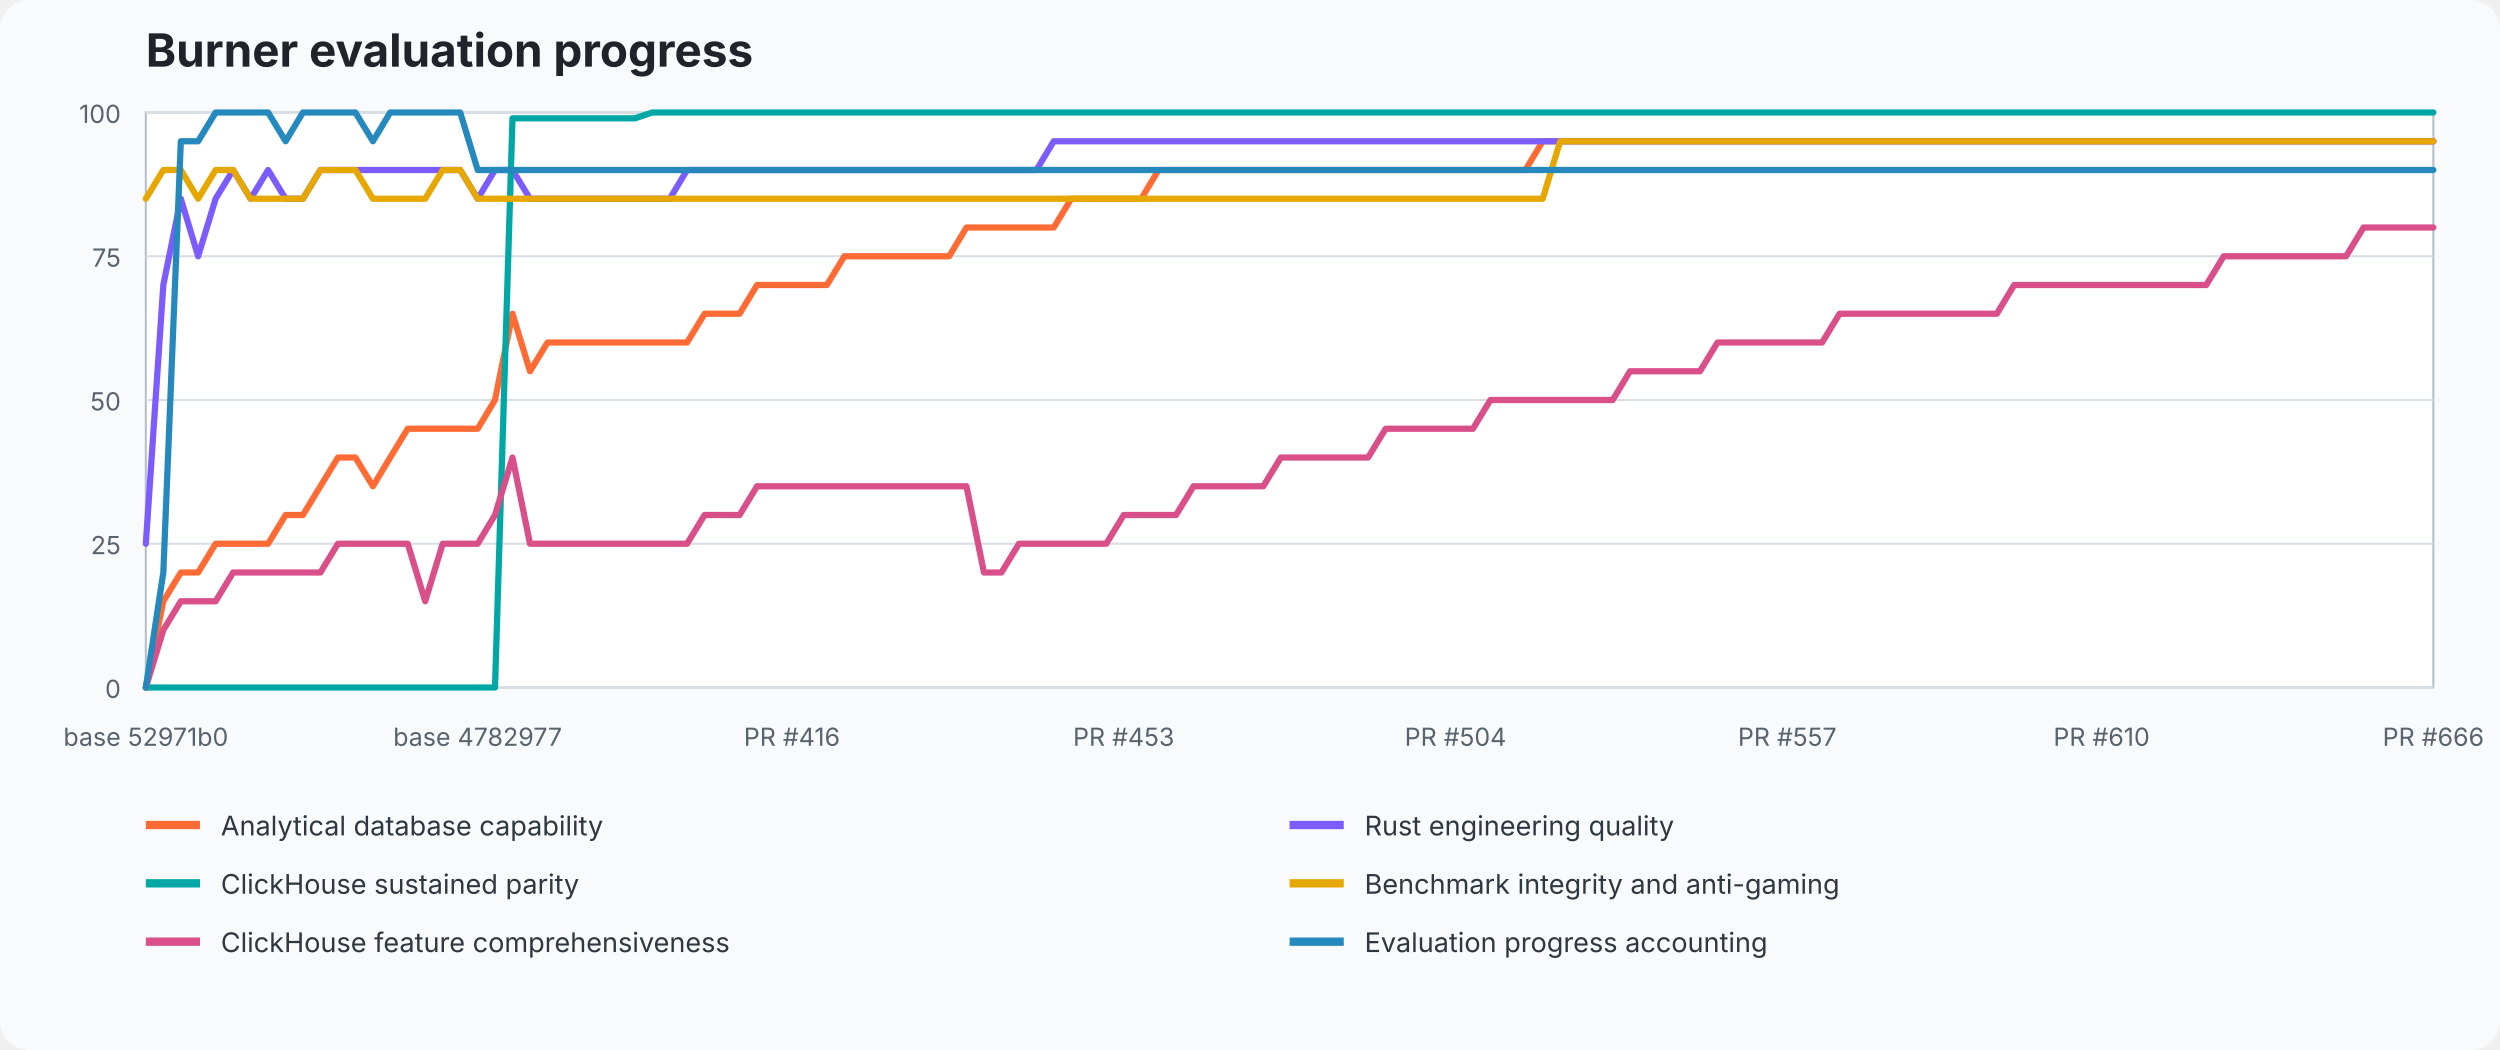
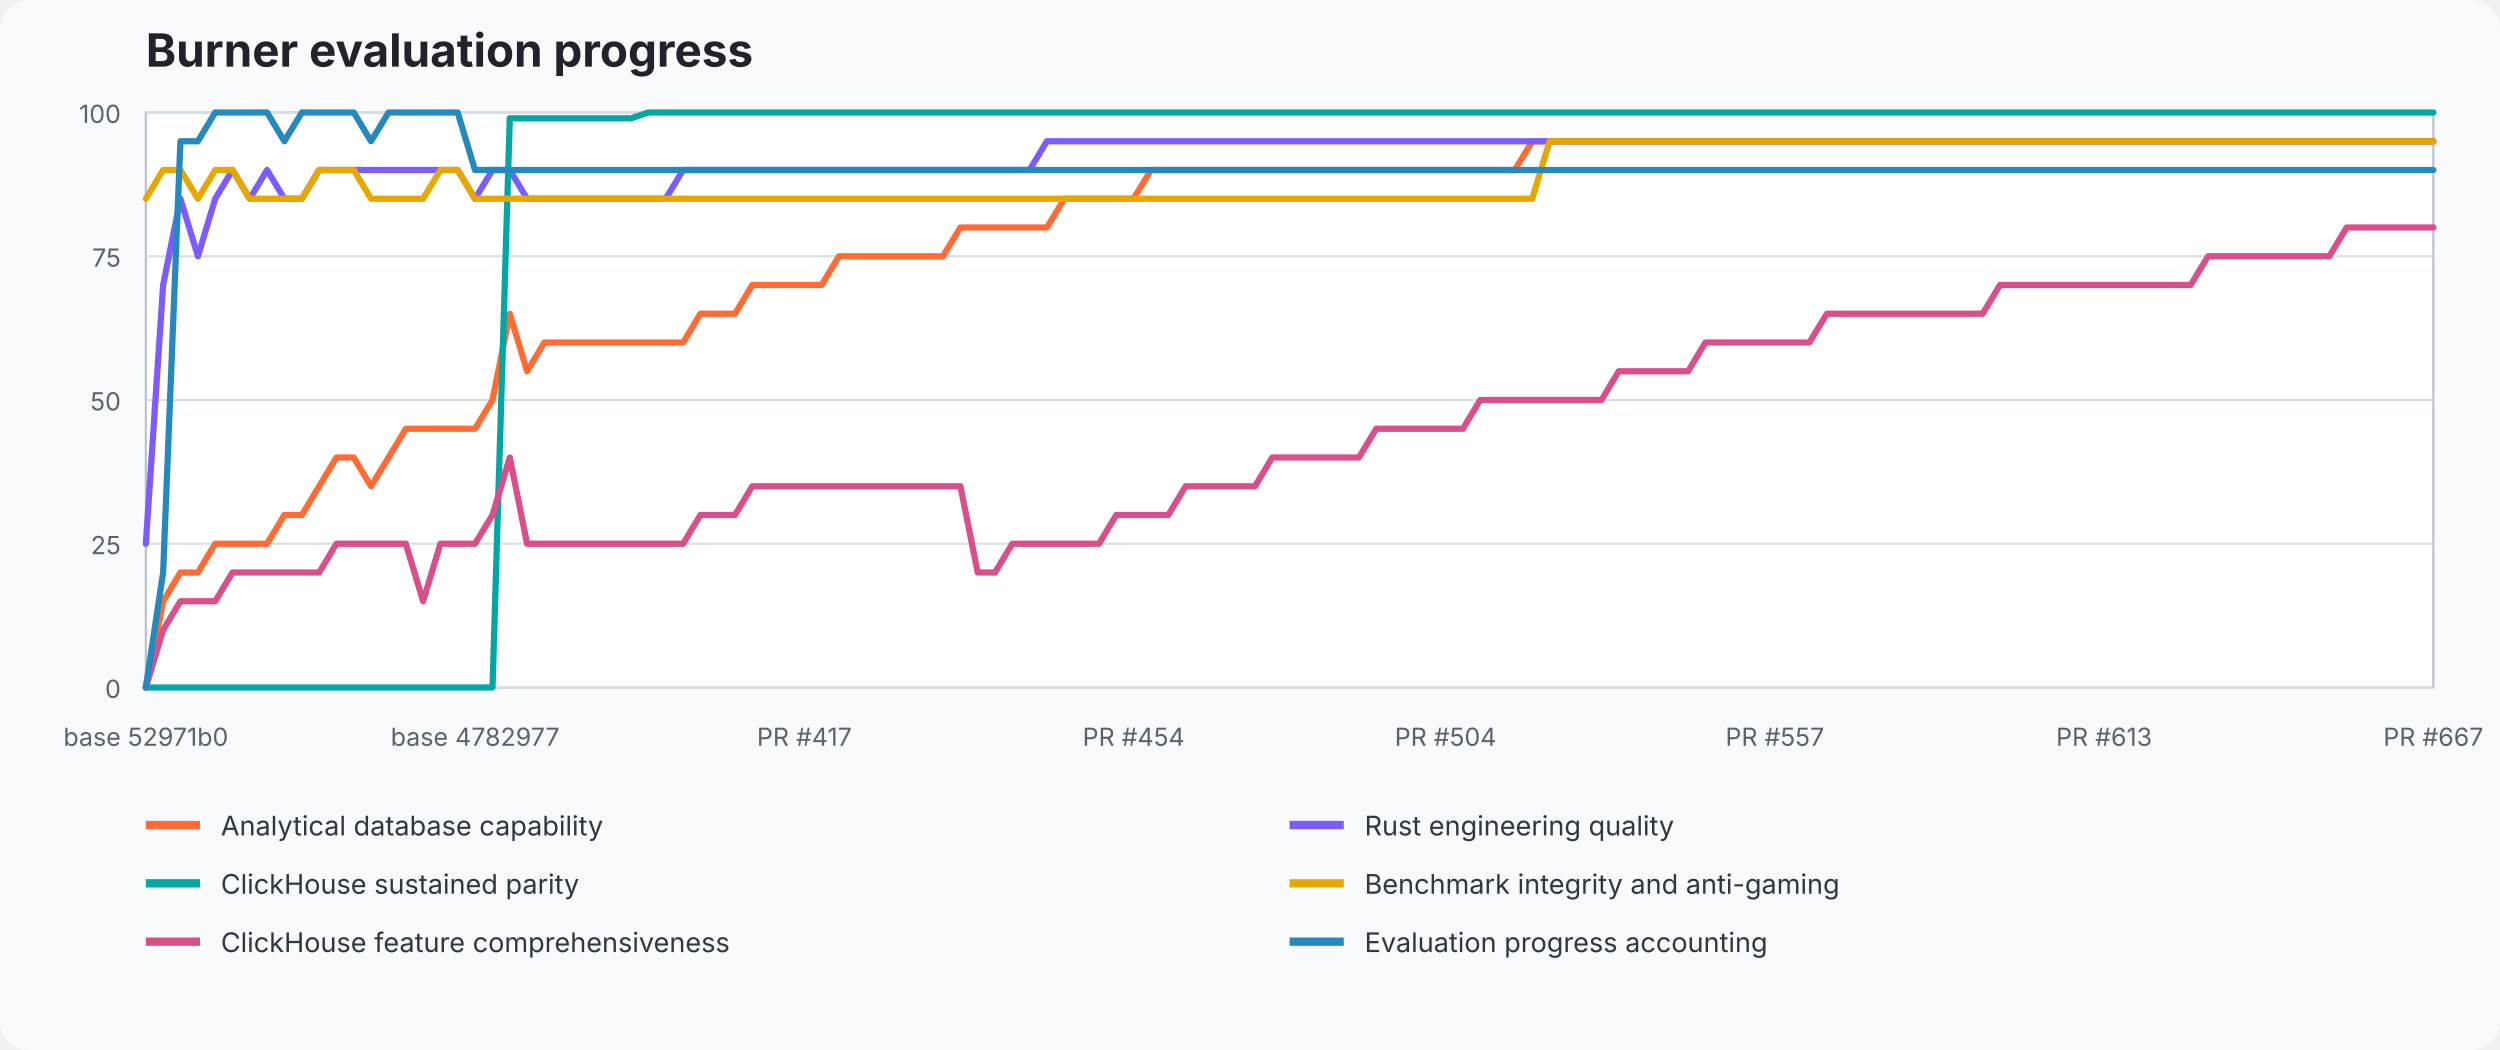
<svg xmlns="http://www.w3.org/2000/svg" width="1200" height="504" viewBox="0 0 1200 504" role="img" aria-labelledby="title desc">
  <style>text{font-family:ui-sans-serif,system-ui,-apple-system,BlinkMacSystemFont,"Segoe UI",sans-serif}.title{font-size:22px;font-weight:700;fill:#20242a}.axis{font-size:12px;fill:#59636e}.legend{font-size:13px;fill:#2f3740}.grid{stroke:#d8dee5;stroke-width:1}.plot{fill:#fff;stroke:#b7c0ca}</style>
  <rect width="100%" height="100%" fill="#f8fafc" rx="14" />
  <text x="70" y="32" class="title">Burner evaluation progress</text>
  <rect x="70" y="54" width="1098" height="276" class="plot" />
  <line x1="70" y1="330" x2="1168" y2="330" class="grid" />
  <text x="58" y="335" text-anchor="end" class="axis">0</text>
  <line x1="70" y1="261" x2="1168" y2="261" class="grid" />
  <text x="58" y="266" text-anchor="end" class="axis">25</text>
  <line x1="70" y1="192" x2="1168" y2="192" class="grid" />
  <text x="58" y="197" text-anchor="end" class="axis">50</text>
  <line x1="70" y1="123" x2="1168" y2="123" class="grid" />
  <text x="58" y="128" text-anchor="end" class="axis">75</text>
  <line x1="70" y1="54" x2="1168" y2="54" class="grid" />
  <text x="58" y="59" text-anchor="end" class="axis">100</text>
-   <polyline points="70.0,330.0 78.4,288.6 86.8,274.8 95.1,274.8 103.5,261.0 111.9,261.0 120.3,261.0 128.7,261.0 137.1,247.2 145.4,247.2 153.8,233.4 162.2,219.6 170.6,219.6 179.0,233.4 187.3,219.6 195.7,205.8 204.1,205.8 212.5,205.8 220.9,205.8 229.3,205.8 237.6,192.0 246.0,150.6 254.4,178.2 262.8,164.4 271.2,164.4 279.5,164.4 287.9,164.4 296.3,164.4 304.7,164.4 313.1,164.4 321.5,164.4 329.8,164.4 338.2,150.6 346.6,150.6 355.0,150.6 363.4,136.8 371.7,136.8 380.1,136.8 388.5,136.8 396.9,136.8 405.3,123.0 413.6,123.0 422.0,123.0 430.4,123.0 438.8,123.0 447.2,123.0 455.6,123.0 463.9,109.2 472.3,109.2 480.7,109.2 489.1,109.2 497.5,109.2 505.8,109.2 514.2,95.4 522.6,95.4 531.0,95.4 539.4,95.4 547.8,95.4 556.1,81.6 564.5,81.6 572.9,81.6 581.3,81.6 589.7,81.6 598.0,81.6 606.4,81.6 614.8,81.6 623.2,81.6 631.6,81.6 640.0,81.6 648.3,81.6 656.7,81.6 665.1,81.6 673.5,81.6 681.9,81.6 690.2,81.6 698.6,81.6 707.0,81.6 715.4,81.6 723.8,81.6 732.2,81.6 740.5,67.8 748.9,67.8 757.3,67.8 765.7,67.8 774.1,67.8 782.4,67.8 790.8,67.8 799.2,67.8 807.6,67.8 816.0,67.8 824.4,67.8 832.7,67.8 841.1,67.8 849.5,67.8 857.9,67.8 866.3,67.8 874.6,67.8 883.0,67.8 891.4,67.8 899.8,67.8 908.2,67.8 916.5,67.8 924.9,67.8 933.3,67.8 941.7,67.8 950.1,67.8 958.5,67.8 966.8,67.8 975.2,67.8 983.6,67.8 992.0,67.8 1000.4,67.8 1008.7,67.8 1017.1,67.8 1025.5,67.8 1033.9,67.8 1042.3,67.8 1050.7,67.8 1059.0,67.8 1067.4,67.8 1075.8,67.8 1084.2,67.8 1092.6,67.8 1100.9,67.8 1109.3,67.8 1117.7,67.8 1126.1,67.8 1134.5,67.8 1142.9,67.8 1151.2,67.8 1159.6,67.8 1168.0,67.8" fill="none" stroke="#ff6b35" stroke-width="3" stroke-linejoin="round" stroke-linecap="round" />
-   <polyline points="70.0,261.0 78.4,136.8 86.8,95.4 95.1,123.0 103.5,95.4 111.9,81.6 120.3,95.4 128.7,81.6 137.1,95.4 145.4,95.4 153.8,81.6 162.2,81.6 170.6,81.6 179.0,81.6 187.3,81.6 195.7,81.6 204.1,81.6 212.5,81.6 220.9,81.6 229.3,95.4 237.6,81.6 246.0,81.6 254.4,95.4 262.8,95.4 271.2,95.4 279.5,95.4 287.9,95.4 296.3,95.4 304.7,95.4 313.1,95.4 321.5,95.4 329.8,81.6 338.2,81.6 346.6,81.6 355.0,81.6 363.4,81.6 371.7,81.6 380.1,81.6 388.5,81.6 396.9,81.6 405.3,81.6 413.6,81.6 422.0,81.6 430.4,81.6 438.8,81.6 447.2,81.6 455.6,81.6 463.9,81.6 472.3,81.6 480.7,81.6 489.1,81.6 497.5,81.6 505.8,67.8 514.2,67.8 522.6,67.8 531.0,67.8 539.4,67.8 547.8,67.8 556.1,67.8 564.5,67.8 572.9,67.8 581.3,67.8 589.7,67.8 598.0,67.8 606.4,67.8 614.8,67.8 623.2,67.8 631.6,67.8 640.0,67.8 648.3,67.8 656.7,67.8 665.1,67.8 673.5,67.8 681.9,67.8 690.2,67.8 698.6,67.8 707.0,67.8 715.4,67.8 723.8,67.8 732.2,67.8 740.5,67.8 748.9,67.8 757.3,67.8 765.7,67.8 774.1,67.8 782.4,67.8 790.8,67.8 799.2,67.8 807.6,67.8 816.0,67.8 824.4,67.8 832.7,67.8 841.1,67.8 849.5,67.8 857.9,67.8 866.3,67.8 874.6,67.8 883.0,67.8 891.4,67.8 899.8,67.8 908.2,67.8 916.5,67.8 924.9,67.8 933.3,67.8 941.7,67.8 950.1,67.8 958.5,67.8 966.8,67.8 975.2,67.8 983.6,67.8 992.0,67.8 1000.4,67.8 1008.7,67.8 1017.1,67.8 1025.5,67.8 1033.9,67.8 1042.3,67.8 1050.7,67.8 1059.0,67.8 1067.4,67.8 1075.8,67.8 1084.2,67.8 1092.6,67.8 1100.9,67.8 1109.3,67.8 1117.7,67.8 1126.1,67.8 1134.5,67.8 1142.9,67.8 1151.2,67.8 1159.6,67.8 1168.0,67.8" fill="none" stroke="#7c5cff" stroke-width="3" stroke-linejoin="round" stroke-linecap="round" />
-   <polyline points="70.0,330.0 78.4,330.0 86.8,330.0 95.1,330.0 103.5,330.0 111.9,330.0 120.3,330.0 128.7,330.0 137.1,330.0 145.4,330.0 153.8,330.0 162.2,330.0 170.6,330.0 179.0,330.0 187.3,330.0 195.7,330.0 204.1,330.0 212.5,330.0 220.9,330.0 229.3,330.0 237.6,330.0 246.0,56.8 254.4,56.8 262.8,56.8 271.2,56.8 279.5,56.8 287.9,56.8 296.3,56.8 304.7,56.8 313.1,54.0 321.5,54.0 329.8,54.0 338.2,54.0 346.6,54.0 355.0,54.0 363.4,54.0 371.7,54.0 380.1,54.0 388.5,54.0 396.9,54.0 405.3,54.0 413.6,54.0 422.0,54.0 430.4,54.0 438.8,54.0 447.2,54.0 455.6,54.0 463.9,54.0 472.3,54.0 480.7,54.0 489.1,54.0 497.5,54.0 505.8,54.0 514.2,54.0 522.6,54.0 531.0,54.0 539.4,54.0 547.8,54.0 556.1,54.0 564.5,54.0 572.9,54.0 581.3,54.0 589.7,54.0 598.0,54.0 606.4,54.0 614.8,54.0 623.2,54.0 631.6,54.0 640.0,54.0 648.3,54.0 656.7,54.0 665.1,54.0 673.5,54.0 681.9,54.0 690.2,54.0 698.6,54.0 707.0,54.0 715.4,54.0 723.8,54.0 732.2,54.0 740.5,54.0 748.9,54.0 757.3,54.0 765.7,54.0 774.1,54.0 782.4,54.0 790.8,54.0 799.2,54.0 807.6,54.0 816.0,54.0 824.4,54.0 832.7,54.0 841.1,54.0 849.5,54.0 857.9,54.0 866.3,54.0 874.6,54.0 883.0,54.0 891.4,54.0 899.8,54.0 908.2,54.0 916.5,54.0 924.9,54.0 933.3,54.0 941.7,54.0 950.1,54.0 958.5,54.0 966.8,54.0 975.2,54.0 983.6,54.0 992.0,54.0 1000.4,54.0 1008.7,54.0 1017.1,54.0 1025.5,54.0 1033.9,54.0 1042.3,54.0 1050.7,54.0 1059.0,54.0 1067.4,54.0 1075.8,54.0 1084.2,54.0 1092.6,54.0 1100.9,54.0 1109.3,54.0 1117.7,54.0 1126.1,54.0 1134.5,54.0 1142.9,54.0 1151.2,54.0 1159.6,54.0 1168.0,54.0" fill="none" stroke="#00a7a5" stroke-width="3" stroke-linejoin="round" stroke-linecap="round" />
-   <polyline points="70.0,95.4 78.4,81.6 86.8,81.6 95.1,95.4 103.5,81.6 111.9,81.6 120.3,95.4 128.7,95.4 137.1,95.4 145.4,95.4 153.8,81.6 162.2,81.6 170.6,81.6 179.0,95.4 187.3,95.4 195.7,95.4 204.1,95.4 212.5,81.6 220.9,81.6 229.3,95.4 237.6,95.4 246.0,95.4 254.4,95.4 262.8,95.4 271.2,95.4 279.5,95.4 287.9,95.4 296.3,95.4 304.7,95.4 313.1,95.4 321.5,95.4 329.8,95.4 338.2,95.4 346.6,95.4 355.0,95.4 363.4,95.4 371.7,95.4 380.1,95.4 388.5,95.4 396.9,95.4 405.3,95.4 413.6,95.4 422.0,95.4 430.4,95.4 438.8,95.4 447.2,95.4 455.6,95.4 463.9,95.4 472.3,95.4 480.7,95.4 489.1,95.4 497.5,95.4 505.8,95.4 514.2,95.4 522.6,95.4 531.0,95.4 539.4,95.4 547.8,95.4 556.1,95.4 564.5,95.4 572.9,95.4 581.3,95.4 589.7,95.4 598.0,95.4 606.4,95.4 614.8,95.4 623.2,95.4 631.6,95.4 640.0,95.4 648.3,95.4 656.7,95.4 665.1,95.4 673.5,95.4 681.9,95.4 690.2,95.4 698.6,95.4 707.0,95.4 715.4,95.4 723.8,95.4 732.2,95.4 740.5,95.4 748.9,67.8 757.3,67.8 765.7,67.8 774.1,67.8 782.4,67.8 790.8,67.8 799.2,67.8 807.6,67.8 816.0,67.8 824.4,67.8 832.7,67.8 841.1,67.8 849.5,67.8 857.9,67.8 866.3,67.8 874.6,67.8 883.0,67.8 891.4,67.8 899.8,67.8 908.2,67.8 916.5,67.8 924.9,67.8 933.3,67.8 941.7,67.8 950.1,67.8 958.5,67.8 966.8,67.8 975.2,67.8 983.6,67.8 992.0,67.8 1000.4,67.8 1008.7,67.8 1017.1,67.8 1025.5,67.8 1033.9,67.8 1042.3,67.8 1050.7,67.8 1059.0,67.8 1067.4,67.8 1075.8,67.8 1084.2,67.8 1092.6,67.8 1100.9,67.8 1109.3,67.8 1117.7,67.8 1126.1,67.8 1134.5,67.8 1142.9,67.8 1151.2,67.8 1159.6,67.8 1168.0,67.8" fill="none" stroke="#e6a700" stroke-width="3" stroke-linejoin="round" stroke-linecap="round" />
-   <polyline points="70.0,330.0 78.4,302.4 86.8,288.6 95.1,288.6 103.5,288.6 111.9,274.8 120.3,274.8 128.7,274.8 137.1,274.8 145.4,274.8 153.8,274.8 162.2,261.0 170.6,261.0 179.0,261.0 187.3,261.0 195.7,261.0 204.1,288.6 212.5,261.0 220.9,261.0 229.3,261.0 237.6,247.2 246.0,219.6 254.4,261.0 262.8,261.0 271.2,261.0 279.5,261.0 287.9,261.0 296.3,261.0 304.7,261.0 313.1,261.0 321.5,261.0 329.8,261.0 338.2,247.2 346.6,247.2 355.0,247.2 363.4,233.4 371.7,233.4 380.1,233.4 388.5,233.4 396.9,233.4 405.3,233.4 413.6,233.4 422.0,233.4 430.4,233.4 438.8,233.4 447.2,233.4 455.6,233.4 463.9,233.4 472.3,274.8 480.7,274.8 489.1,261.0 497.5,261.0 505.8,261.0 514.2,261.0 522.6,261.0 531.0,261.0 539.4,247.2 547.8,247.2 556.1,247.2 564.5,247.2 572.9,233.4 581.3,233.4 589.7,233.4 598.0,233.4 606.4,233.4 614.8,219.6 623.2,219.6 631.6,219.6 640.0,219.6 648.3,219.6 656.7,219.6 665.1,205.8 673.5,205.8 681.9,205.8 690.2,205.8 698.6,205.8 707.0,205.8 715.4,192.0 723.8,192.0 732.2,192.0 740.5,192.0 748.9,192.0 757.3,192.0 765.7,192.0 774.1,192.0 782.4,178.2 790.8,178.2 799.2,178.2 807.6,178.2 816.0,178.2 824.4,164.4 832.7,164.4 841.1,164.4 849.5,164.4 857.9,164.4 866.3,164.4 874.6,164.4 883.0,150.6 891.4,150.6 899.8,150.6 908.2,150.6 916.5,150.6 924.9,150.6 933.3,150.6 941.7,150.6 950.1,150.6 958.5,150.6 966.8,136.8 975.2,136.8 983.6,136.8 992.0,136.8 1000.4,136.8 1008.7,136.8 1017.1,136.8 1025.5,136.8 1033.9,136.8 1042.3,136.8 1050.7,136.8 1059.0,136.8 1067.4,123.0 1075.8,123.0 1084.2,123.0 1092.6,123.0 1100.9,123.0 1109.3,123.0 1117.7,123.0 1126.1,123.0 1134.5,109.2 1142.9,109.2 1151.2,109.2 1159.6,109.2 1168.0,109.2" fill="none" stroke="#d94f8a" stroke-width="3" stroke-linejoin="round" stroke-linecap="round" />
-   <polyline points="70.0,330.0 78.4,274.8 86.8,67.8 95.1,67.8 103.5,54.0 111.9,54.0 120.3,54.0 128.7,54.0 137.1,67.8 145.4,54.0 153.8,54.0 162.2,54.0 170.6,54.0 179.0,67.8 187.3,54.0 195.7,54.0 204.1,54.0 212.5,54.0 220.9,54.0 229.3,81.6 237.6,81.6 246.0,81.6 254.4,81.6 262.8,81.6 271.2,81.6 279.5,81.6 287.9,81.6 296.3,81.6 304.7,81.6 313.1,81.6 321.5,81.6 329.8,81.6 338.2,81.6 346.6,81.6 355.0,81.6 363.4,81.6 371.7,81.6 380.1,81.6 388.5,81.6 396.9,81.6 405.3,81.6 413.6,81.6 422.0,81.6 430.4,81.6 438.8,81.6 447.2,81.6 455.6,81.6 463.9,81.6 472.3,81.6 480.7,81.6 489.1,81.6 497.5,81.6 505.8,81.6 514.2,81.6 522.6,81.6 531.0,81.6 539.4,81.6 547.8,81.6 556.1,81.6 564.5,81.6 572.9,81.6 581.3,81.6 589.7,81.6 598.0,81.6 606.4,81.6 614.8,81.6 623.2,81.6 631.6,81.6 640.0,81.6 648.3,81.6 656.7,81.6 665.1,81.6 673.5,81.6 681.9,81.6 690.2,81.6 698.6,81.6 707.0,81.6 715.4,81.6 723.8,81.6 732.2,81.6 740.5,81.6 748.9,81.6 757.3,81.6 765.7,81.6 774.1,81.6 782.4,81.6 790.8,81.6 799.2,81.6 807.6,81.6 816.0,81.6 824.4,81.6 832.7,81.6 841.1,81.6 849.5,81.6 857.9,81.6 866.3,81.6 874.6,81.6 883.0,81.6 891.4,81.6 899.8,81.6 908.2,81.6 916.5,81.6 924.9,81.6 933.3,81.6 941.7,81.6 950.1,81.6 958.5,81.6 966.8,81.6 975.2,81.6 983.6,81.6 992.0,81.6 1000.4,81.6 1008.7,81.6 1017.1,81.6 1025.5,81.6 1033.9,81.6 1042.3,81.6 1050.7,81.6 1059.0,81.6 1067.4,81.6 1075.8,81.6 1084.2,81.6 1092.6,81.6 1100.9,81.6 1109.3,81.6 1117.7,81.6 1126.1,81.6 1134.5,81.6 1142.9,81.6 1151.2,81.6 1159.6,81.6 1168.0,81.6" fill="none" stroke="#2589bd" stroke-width="3" stroke-linejoin="round" stroke-linecap="round" />
+   <polyline points="70.0,330.0 78.3,288.6 86.6,274.8 95.0,274.8 103.3,261.0 111.6,261.0 119.9,261.0 128.2,261.0 136.5,247.2 144.9,247.2 153.2,233.4 161.5,219.6 169.8,219.6 178.1,233.4 186.5,219.6 194.8,205.8 203.1,205.8 211.4,205.8 219.7,205.8 228.0,205.8 236.4,192.0 244.7,150.6 253.0,178.2 261.3,164.4 269.6,164.4 278.0,164.4 286.3,164.4 294.6,164.4 302.9,164.4 311.2,164.4 319.5,164.4 327.9,164.4 336.2,150.6 344.5,150.6 352.8,150.6 361.1,136.8 369.5,136.8 377.8,136.8 386.1,136.8 394.4,136.8 402.7,123.0 411.0,123.0 419.4,123.0 427.7,123.0 436.0,123.0 444.3,123.0 452.6,123.0 461.0,109.2 469.3,109.2 477.6,109.2 485.9,109.2 494.2,109.2 502.5,109.2 510.9,95.4 519.2,95.4 527.5,95.4 535.8,95.4 544.1,95.4 552.5,81.6 560.8,81.6 569.1,81.6 577.4,81.6 585.7,81.6 594.0,81.6 602.4,81.6 610.7,81.6 619.0,81.6 627.3,81.6 635.6,81.6 644.0,81.6 652.3,81.6 660.6,81.6 668.9,81.6 677.2,81.6 685.5,81.6 693.9,81.6 702.2,81.6 710.5,81.6 718.8,81.6 727.1,81.6 735.5,67.8 743.8,67.8 752.1,67.8 760.4,67.8 768.7,67.8 777.0,67.8 785.4,67.8 793.7,67.8 802.0,67.8 810.3,67.8 818.6,67.8 827.0,67.8 835.3,67.8 843.6,67.8 851.9,67.8 860.2,67.8 868.5,67.8 876.9,67.8 885.2,67.8 893.5,67.8 901.8,67.8 910.1,67.8 918.5,67.8 926.8,67.8 935.1,67.8 943.4,67.8 951.7,67.8 960.0,67.8 968.4,67.8 976.7,67.8 985.0,67.8 993.3,67.8 1001.6,67.8 1010.0,67.8 1018.3,67.8 1026.6,67.8 1034.9,67.8 1043.2,67.8 1051.5,67.8 1059.9,67.8 1068.2,67.8 1076.5,67.8 1084.8,67.8 1093.1,67.8 1101.5,67.8 1109.8,67.8 1118.1,67.8 1126.4,67.8 1134.7,67.8 1143.0,67.8 1151.4,67.8 1159.7,67.8 1168.0,67.8" fill="none" stroke="#ff6b35" stroke-width="3" stroke-linejoin="round" stroke-linecap="round" />
+   <polyline points="70.0,261.0 78.3,136.8 86.6,95.4 95.0,123.0 103.3,95.4 111.6,81.6 119.9,95.4 128.2,81.6 136.5,95.4 144.9,95.4 153.2,81.6 161.5,81.6 169.8,81.6 178.1,81.6 186.5,81.6 194.8,81.6 203.1,81.6 211.4,81.6 219.7,81.6 228.0,95.4 236.4,81.6 244.7,81.6 253.0,95.4 261.3,95.4 269.6,95.4 278.0,95.4 286.3,95.4 294.6,95.4 302.9,95.4 311.2,95.4 319.5,95.4 327.9,81.6 336.2,81.6 344.5,81.6 352.8,81.6 361.1,81.6 369.5,81.6 377.8,81.6 386.1,81.6 394.4,81.6 402.7,81.6 411.0,81.6 419.4,81.6 427.7,81.6 436.0,81.6 444.3,81.6 452.6,81.6 461.0,81.6 469.3,81.6 477.6,81.6 485.9,81.6 494.2,81.6 502.5,67.8 510.9,67.8 519.2,67.8 527.5,67.8 535.8,67.8 544.1,67.8 552.5,67.8 560.8,67.8 569.1,67.8 577.4,67.8 585.7,67.8 594.0,67.8 602.4,67.8 610.7,67.8 619.0,67.8 627.3,67.8 635.6,67.8 644.0,67.8 652.3,67.8 660.6,67.8 668.9,67.8 677.2,67.8 685.5,67.8 693.9,67.8 702.2,67.8 710.5,67.8 718.8,67.8 727.1,67.8 735.5,67.8 743.8,67.8 752.1,67.8 760.4,67.8 768.7,67.8 777.0,67.8 785.4,67.8 793.7,67.8 802.0,67.8 810.3,67.8 818.6,67.8 827.0,67.8 835.3,67.8 843.6,67.8 851.9,67.8 860.2,67.8 868.5,67.8 876.9,67.8 885.2,67.8 893.5,67.8 901.8,67.8 910.1,67.8 918.5,67.8 926.8,67.8 935.1,67.8 943.4,67.8 951.7,67.8 960.0,67.8 968.4,67.8 976.7,67.8 985.0,67.8 993.3,67.8 1001.6,67.8 1010.0,67.8 1018.3,67.8 1026.6,67.8 1034.9,67.8 1043.2,67.8 1051.5,67.8 1059.9,67.8 1068.2,67.8 1076.5,67.8 1084.8,67.8 1093.1,67.8 1101.5,67.8 1109.8,67.8 1118.1,67.8 1126.4,67.8 1134.7,67.8 1143.0,67.8 1151.4,67.8 1159.7,67.8 1168.0,67.8" fill="none" stroke="#7c5cff" stroke-width="3" stroke-linejoin="round" stroke-linecap="round" />
+   <polyline points="70.0,330.0 78.3,330.0 86.6,330.0 95.0,330.0 103.3,330.0 111.6,330.0 119.9,330.0 128.2,330.0 136.5,330.0 144.9,330.0 153.2,330.0 161.5,330.0 169.8,330.0 178.1,330.0 186.5,330.0 194.8,330.0 203.1,330.0 211.4,330.0 219.7,330.0 228.0,330.0 236.4,330.0 244.7,56.8 253.0,56.8 261.3,56.8 269.6,56.8 278.0,56.8 286.3,56.8 294.6,56.8 302.9,56.8 311.2,54.0 319.5,54.0 327.9,54.0 336.2,54.0 344.5,54.0 352.8,54.0 361.1,54.0 369.5,54.0 377.8,54.0 386.1,54.0 394.4,54.0 402.7,54.0 411.0,54.0 419.4,54.0 427.7,54.0 436.0,54.0 444.3,54.0 452.6,54.0 461.0,54.0 469.3,54.0 477.6,54.0 485.9,54.0 494.2,54.0 502.5,54.0 510.9,54.0 519.2,54.0 527.5,54.0 535.8,54.0 544.1,54.0 552.5,54.0 560.8,54.0 569.1,54.0 577.4,54.0 585.7,54.0 594.0,54.0 602.4,54.0 610.7,54.0 619.0,54.0 627.3,54.0 635.6,54.0 644.0,54.0 652.3,54.0 660.6,54.0 668.9,54.0 677.2,54.0 685.5,54.0 693.9,54.0 702.2,54.0 710.5,54.0 718.8,54.0 727.1,54.0 735.5,54.0 743.8,54.0 752.1,54.0 760.4,54.0 768.7,54.0 777.0,54.0 785.4,54.0 793.7,54.0 802.0,54.0 810.3,54.0 818.6,54.0 827.0,54.0 835.3,54.0 843.6,54.0 851.9,54.0 860.2,54.0 868.5,54.0 876.9,54.0 885.2,54.0 893.5,54.0 901.8,54.0 910.1,54.0 918.5,54.0 926.8,54.0 935.1,54.0 943.4,54.0 951.7,54.0 960.0,54.0 968.4,54.0 976.7,54.0 985.0,54.0 993.3,54.0 1001.6,54.0 1010.0,54.0 1018.3,54.0 1026.6,54.0 1034.9,54.0 1043.2,54.0 1051.5,54.0 1059.9,54.0 1068.2,54.0 1076.5,54.0 1084.8,54.0 1093.1,54.0 1101.5,54.0 1109.8,54.0 1118.1,54.0 1126.4,54.0 1134.7,54.0 1143.0,54.0 1151.4,54.0 1159.7,54.0 1168.0,54.0" fill="none" stroke="#00a7a5" stroke-width="3" stroke-linejoin="round" stroke-linecap="round" />
+   <polyline points="70.0,95.4 78.3,81.6 86.6,81.6 95.0,95.4 103.3,81.6 111.6,81.6 119.9,95.4 128.2,95.4 136.5,95.4 144.9,95.4 153.2,81.6 161.5,81.6 169.8,81.6 178.1,95.4 186.5,95.4 194.8,95.4 203.1,95.4 211.4,81.6 219.7,81.6 228.0,95.4 236.4,95.4 244.7,95.4 253.0,95.4 261.3,95.4 269.6,95.4 278.0,95.4 286.3,95.4 294.6,95.4 302.9,95.4 311.2,95.4 319.5,95.4 327.9,95.4 336.2,95.4 344.5,95.4 352.8,95.4 361.1,95.4 369.5,95.4 377.8,95.4 386.1,95.4 394.4,95.4 402.7,95.4 411.0,95.4 419.4,95.4 427.7,95.4 436.0,95.4 444.3,95.4 452.6,95.4 461.0,95.4 469.3,95.4 477.6,95.4 485.9,95.4 494.2,95.4 502.5,95.4 510.9,95.4 519.2,95.4 527.5,95.4 535.8,95.4 544.1,95.4 552.5,95.4 560.8,95.4 569.1,95.4 577.4,95.4 585.7,95.4 594.0,95.4 602.4,95.4 610.7,95.4 619.0,95.4 627.3,95.4 635.6,95.4 644.0,95.4 652.3,95.4 660.6,95.4 668.9,95.4 677.2,95.4 685.5,95.4 693.9,95.4 702.2,95.4 710.5,95.4 718.8,95.4 727.1,95.4 735.5,95.4 743.8,67.8 752.1,67.8 760.4,67.8 768.7,67.8 777.0,67.8 785.4,67.8 793.7,67.8 802.0,67.8 810.3,67.8 818.6,67.8 827.0,67.8 835.3,67.8 843.6,67.8 851.9,67.8 860.2,67.8 868.5,67.8 876.9,67.8 885.2,67.8 893.5,67.8 901.8,67.8 910.1,67.8 918.5,67.8 926.8,67.8 935.1,67.8 943.4,67.8 951.7,67.8 960.0,67.8 968.4,67.8 976.7,67.8 985.0,67.8 993.3,67.8 1001.6,67.8 1010.0,67.8 1018.3,67.8 1026.6,67.8 1034.9,67.8 1043.2,67.8 1051.5,67.8 1059.9,67.8 1068.2,67.8 1076.5,67.8 1084.8,67.8 1093.1,67.8 1101.5,67.8 1109.8,67.8 1118.1,67.8 1126.4,67.8 1134.7,67.8 1143.0,67.8 1151.4,67.8 1159.7,67.8 1168.0,67.8" fill="none" stroke="#e6a700" stroke-width="3" stroke-linejoin="round" stroke-linecap="round" />
+   <polyline points="70.0,330.0 78.3,302.4 86.6,288.6 95.0,288.6 103.3,288.6 111.6,274.8 119.9,274.8 128.2,274.8 136.5,274.8 144.9,274.8 153.2,274.8 161.5,261.0 169.8,261.0 178.1,261.0 186.5,261.0 194.8,261.0 203.1,288.6 211.4,261.0 219.7,261.0 228.0,261.0 236.4,247.2 244.7,219.6 253.0,261.0 261.3,261.0 269.6,261.0 278.0,261.0 286.3,261.0 294.6,261.0 302.9,261.0 311.2,261.0 319.5,261.0 327.9,261.0 336.2,247.2 344.5,247.2 352.8,247.2 361.1,233.4 369.5,233.4 377.8,233.4 386.1,233.4 394.4,233.4 402.7,233.4 411.0,233.4 419.4,233.4 427.7,233.4 436.0,233.4 444.3,233.4 452.6,233.4 461.0,233.4 469.3,274.8 477.6,274.8 485.9,261.0 494.2,261.0 502.5,261.0 510.9,261.0 519.2,261.0 527.5,261.0 535.8,247.2 544.1,247.2 552.5,247.2 560.8,247.2 569.1,233.4 577.4,233.4 585.7,233.4 594.0,233.4 602.4,233.4 610.7,219.6 619.0,219.6 627.3,219.6 635.6,219.6 644.0,219.6 652.3,219.6 660.6,205.8 668.9,205.8 677.2,205.8 685.5,205.8 693.9,205.8 702.2,205.8 710.5,192.0 718.8,192.0 727.1,192.0 735.5,192.0 743.8,192.0 752.1,192.0 760.4,192.0 768.7,192.0 777.0,178.2 785.4,178.2 793.7,178.2 802.0,178.2 810.3,178.2 818.6,164.4 827.0,164.4 835.3,164.4 843.6,164.4 851.9,164.4 860.2,164.4 868.5,164.4 876.9,150.6 885.2,150.6 893.5,150.6 901.8,150.6 910.1,150.6 918.5,150.6 926.8,150.6 935.1,150.6 943.4,150.6 951.7,150.6 960.0,136.8 968.4,136.8 976.7,136.8 985.0,136.8 993.3,136.8 1001.6,136.8 1010.0,136.8 1018.3,136.8 1026.6,136.8 1034.9,136.8 1043.2,136.8 1051.5,136.8 1059.9,123.0 1068.2,123.0 1076.5,123.0 1084.8,123.0 1093.1,123.0 1101.5,123.0 1109.8,123.0 1118.1,123.0 1126.4,109.2 1134.7,109.2 1143.0,109.2 1151.4,109.2 1159.7,109.2 1168.0,109.2" fill="none" stroke="#d94f8a" stroke-width="3" stroke-linejoin="round" stroke-linecap="round" />
+   <polyline points="70.0,330.0 78.3,274.8 86.6,67.8 95.0,67.8 103.3,54.0 111.6,54.0 119.9,54.0 128.2,54.0 136.5,67.8 144.9,54.0 153.2,54.0 161.5,54.0 169.8,54.0 178.1,67.8 186.5,54.0 194.8,54.0 203.1,54.0 211.4,54.0 219.7,54.0 228.0,81.6 236.4,81.6 244.7,81.6 253.0,81.6 261.3,81.6 269.6,81.6 278.0,81.6 286.3,81.6 294.6,81.6 302.9,81.6 311.2,81.6 319.5,81.6 327.9,81.6 336.2,81.6 344.5,81.6 352.8,81.6 361.1,81.6 369.5,81.6 377.8,81.6 386.1,81.6 394.4,81.6 402.7,81.6 411.0,81.6 419.4,81.6 427.7,81.6 436.0,81.6 444.3,81.6 452.6,81.6 461.0,81.6 469.3,81.6 477.6,81.6 485.9,81.6 494.2,81.6 502.5,81.6 510.9,81.6 519.2,81.6 527.5,81.6 535.8,81.6 544.1,81.6 552.5,81.6 560.8,81.6 569.1,81.6 577.4,81.6 585.7,81.6 594.0,81.6 602.4,81.6 610.7,81.6 619.0,81.6 627.3,81.6 635.6,81.6 644.0,81.6 652.3,81.6 660.6,81.6 668.9,81.6 677.2,81.6 685.5,81.6 693.9,81.6 702.2,81.6 710.5,81.6 718.8,81.6 727.1,81.6 735.5,81.6 743.8,81.6 752.1,81.6 760.4,81.6 768.7,81.6 777.0,81.6 785.4,81.6 793.7,81.6 802.0,81.6 810.3,81.6 818.6,81.6 827.0,81.6 835.3,81.6 843.6,81.6 851.9,81.6 860.2,81.6 868.5,81.6 876.9,81.6 885.2,81.6 893.5,81.6 901.8,81.6 910.1,81.6 918.5,81.6 926.8,81.6 935.1,81.6 943.4,81.6 951.7,81.6 960.0,81.6 968.4,81.6 976.7,81.6 985.0,81.6 993.3,81.6 1001.6,81.6 1010.0,81.6 1018.3,81.6 1026.6,81.6 1034.9,81.6 1043.2,81.6 1051.5,81.6 1059.9,81.6 1068.2,81.6 1076.5,81.6 1084.8,81.6 1093.1,81.6 1101.5,81.6 1109.8,81.6 1118.1,81.6 1126.4,81.6 1134.7,81.6 1143.0,81.6 1151.4,81.6 1159.7,81.6 1168.0,81.6" fill="none" stroke="#2589bd" stroke-width="3" stroke-linejoin="round" stroke-linecap="round" />
  <text x="70" y="358" text-anchor="middle" class="axis">base 52971b0</text>
-   <text x="229.252" y="358" text-anchor="middle" class="axis">base 4782977</text>
-   <text x="380.122" y="358" text-anchor="middle" class="axis">PR #416</text>
-   <text x="539.374" y="358" text-anchor="middle" class="axis">PR #453</text>
-   <text x="698.626" y="358" text-anchor="middle" class="axis">PR #504</text>
-   <text x="857.878" y="358" text-anchor="middle" class="axis">PR #557</text>
-   <text x="1008.748" y="358" text-anchor="middle" class="axis">PR #610</text>
-   <text x="1168" y="358" text-anchor="middle" class="axis">PR #666</text>
+   <text x="228.045" y="358" text-anchor="middle" class="axis">base 4782977</text>
+   <text x="386.091" y="358" text-anchor="middle" class="axis">PR #417</text>
+   <text x="544.136" y="358" text-anchor="middle" class="axis">PR #454</text>
+   <text x="693.864" y="358" text-anchor="middle" class="axis">PR #504</text>
+   <text x="851.909" y="358" text-anchor="middle" class="axis">PR #557</text>
+   <text x="1009.955" y="358" text-anchor="middle" class="axis">PR #613</text>
+   <text x="1168" y="358" text-anchor="middle" class="axis">PR #667</text>
  <line x1="70" y1="396" x2="96" y2="396" stroke="#ff6b35" stroke-width="4" />
  <text x="106" y="401" class="legend">Analytical database capability</text>
  <line x1="619" y1="396" x2="645" y2="396" stroke="#7c5cff" stroke-width="4" />
  <text x="655" y="401" class="legend">Rust engineering quality</text>
  <line x1="70" y1="424" x2="96" y2="424" stroke="#00a7a5" stroke-width="4" />
  <text x="106" y="429" class="legend">ClickHouse sustained parity</text>
  <line x1="619" y1="424" x2="645" y2="424" stroke="#e6a700" stroke-width="4" />
  <text x="655" y="429" class="legend">Benchmark integrity and anti-gaming</text>
  <line x1="70" y1="452" x2="96" y2="452" stroke="#d94f8a" stroke-width="4" />
  <text x="106" y="457" class="legend">ClickHouse feature comprehensiveness</text>
  <line x1="619" y1="452" x2="645" y2="452" stroke="#2589bd" stroke-width="4" />
  <text x="655" y="457" class="legend">Evaluation progress accounting</text>
</svg>
